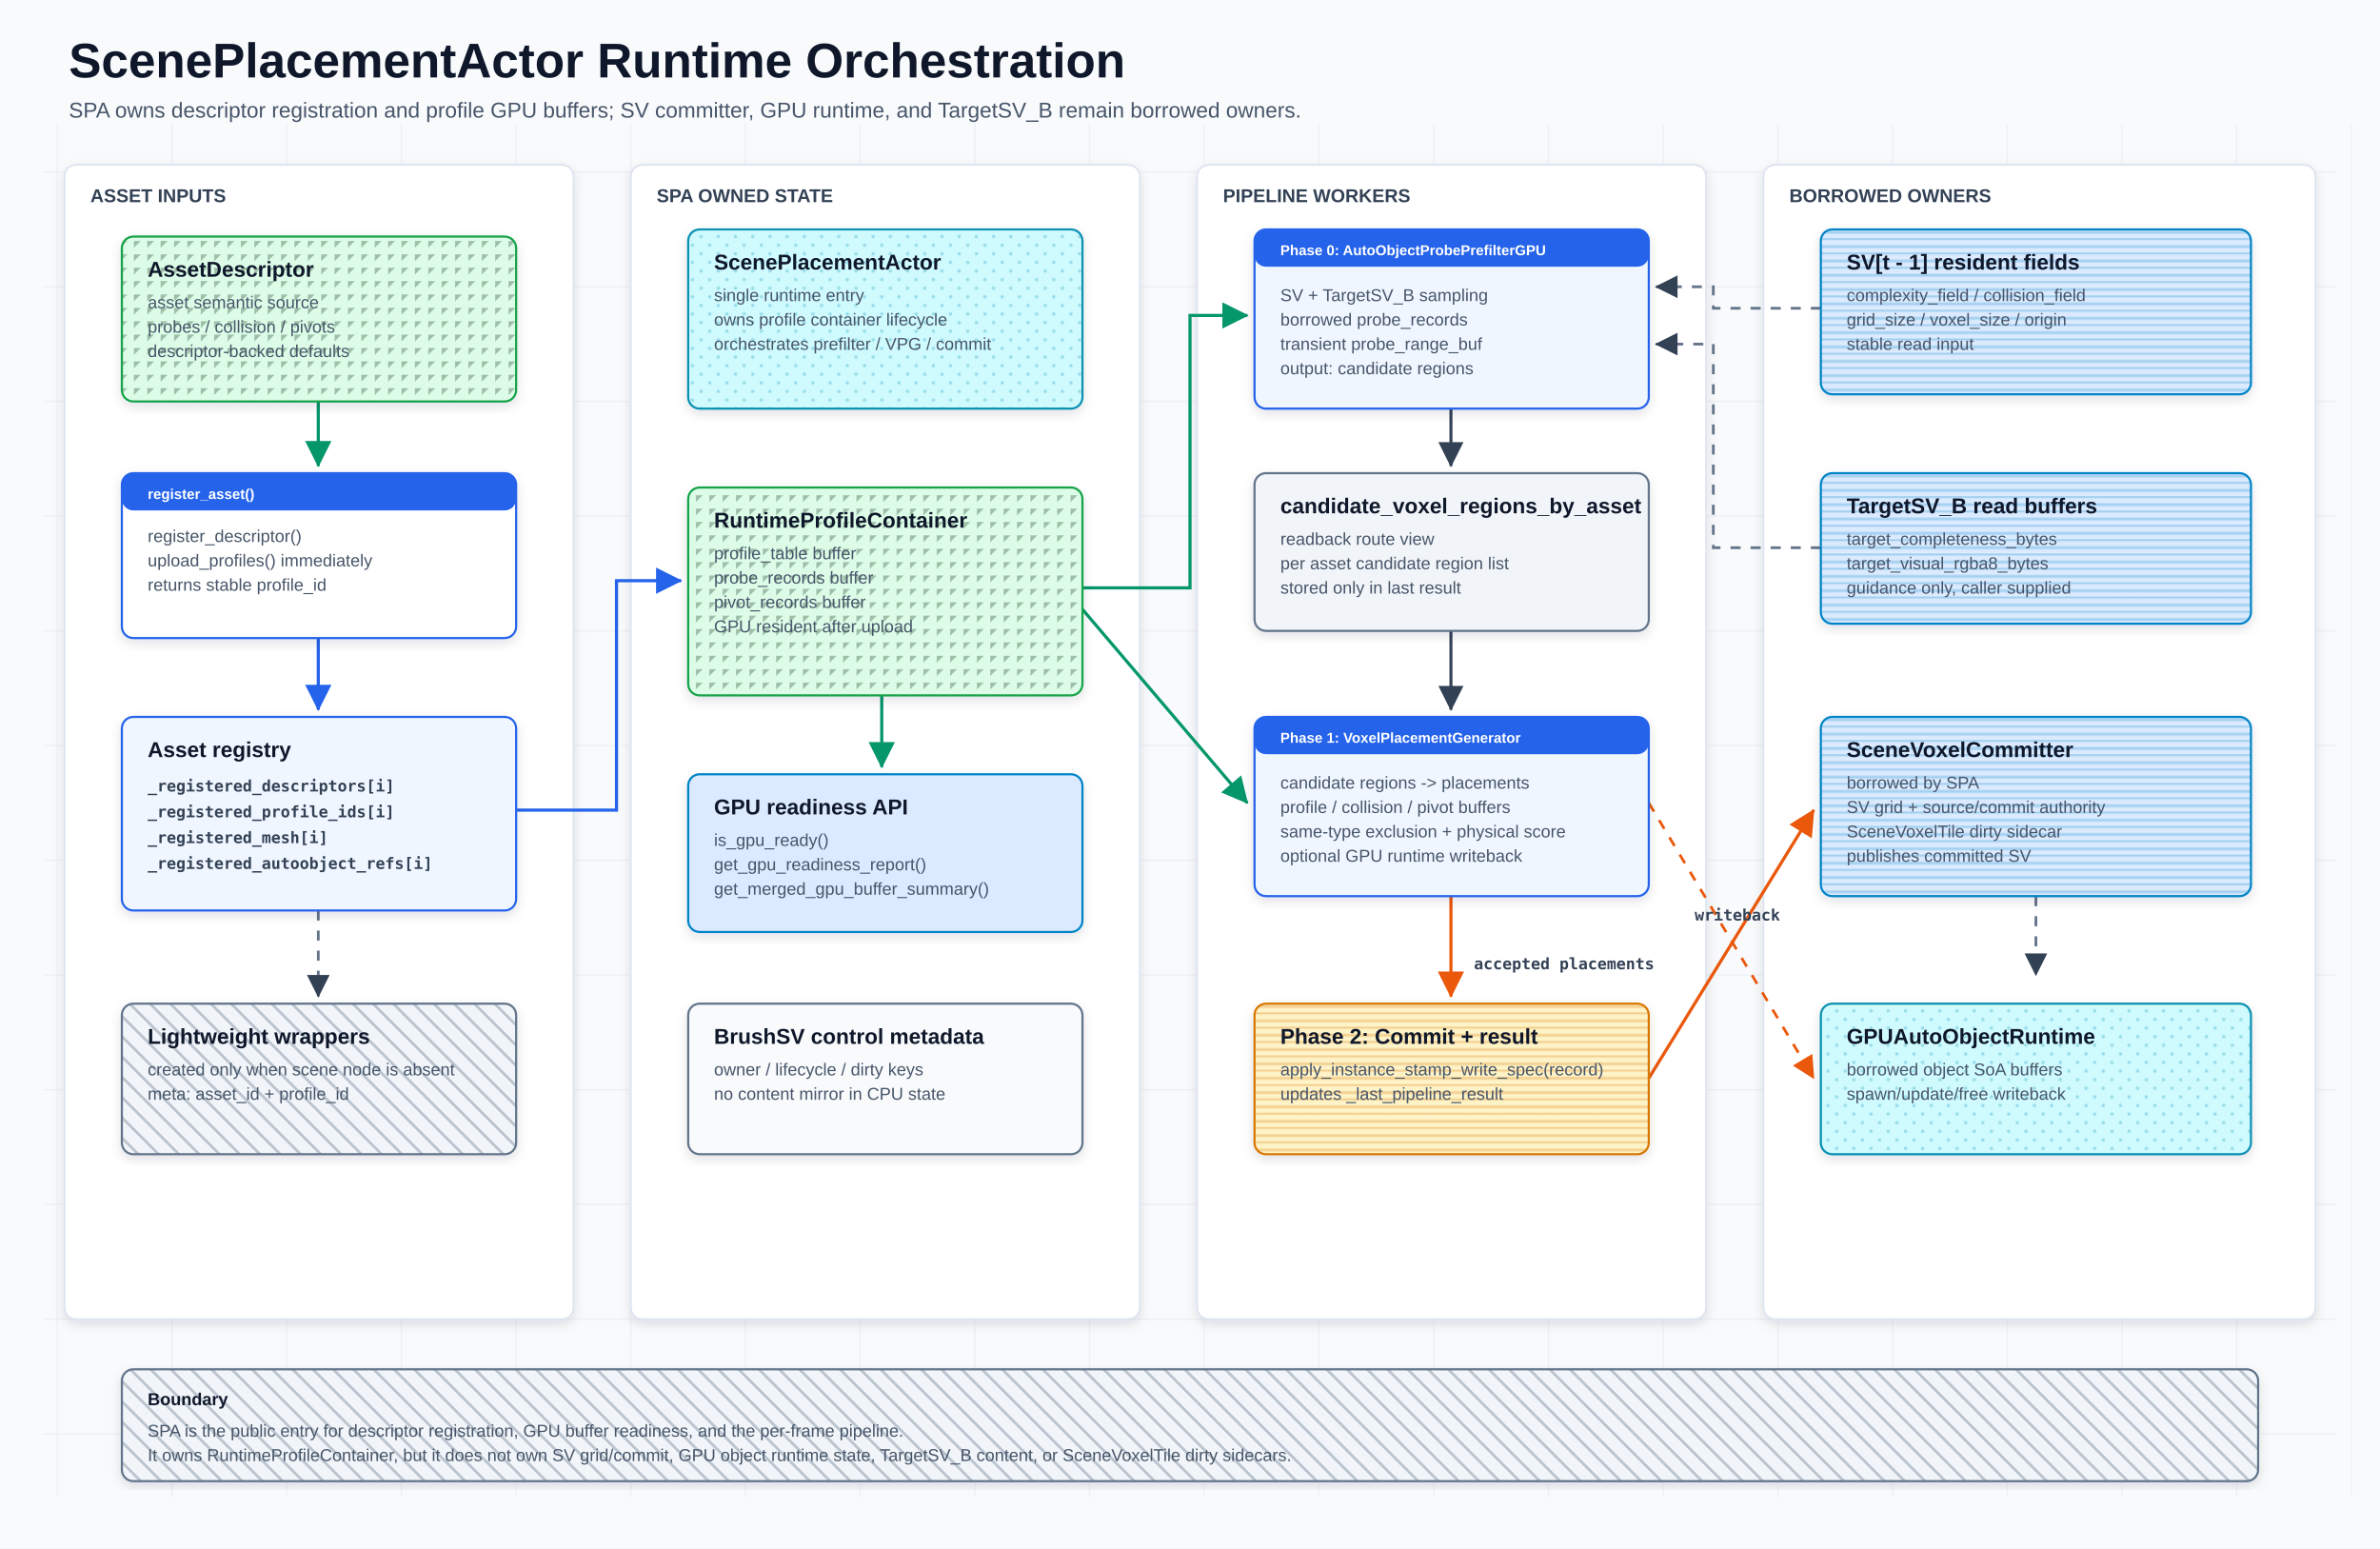
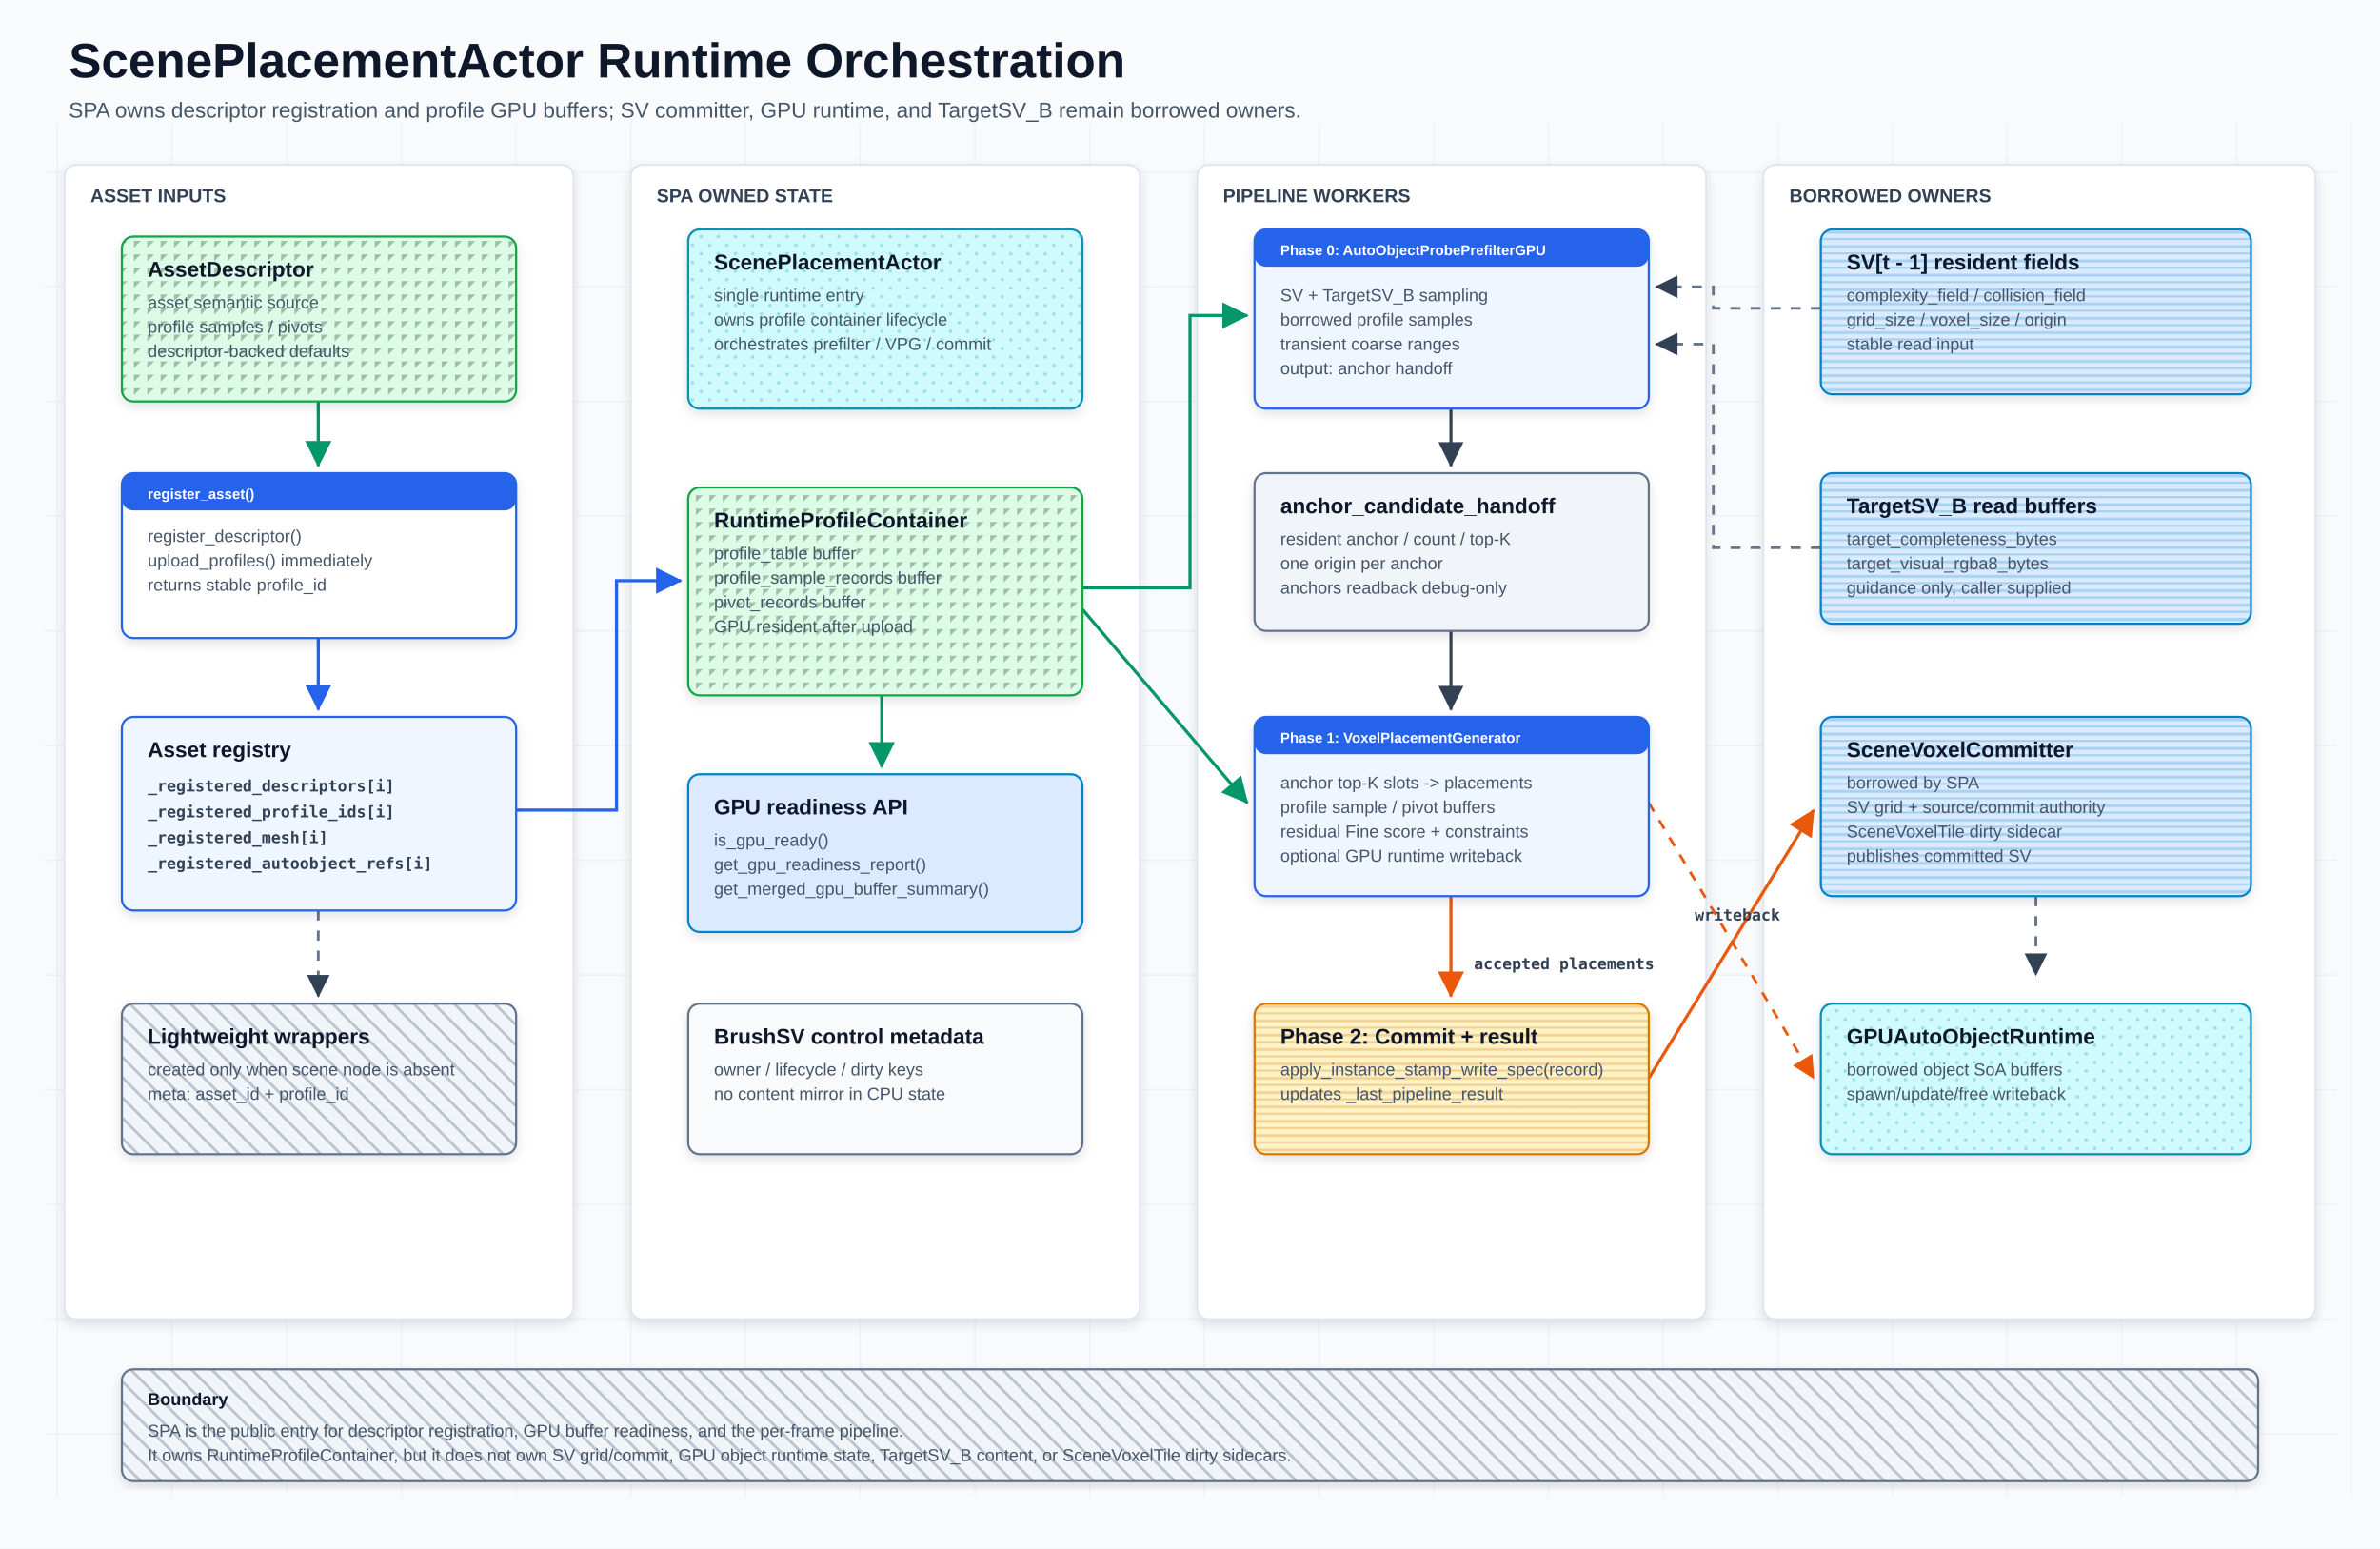
<svg xmlns="http://www.w3.org/2000/svg" width="1660" height="1080" viewBox="0 0 1660 1080" role="img" aria-labelledby="title desc">
  <defs>
    <marker id="arrow" viewBox="0 0 12 12" refX="10.5" refY="6" markerWidth="10" markerHeight="10" orient="auto">
      <path d="M1,1 L11,6 L1,11 Z" fill="#334155" />
    </marker>
    <marker id="arrow-blue" viewBox="0 0 12 12" refX="10.5" refY="6" markerWidth="10" markerHeight="10" orient="auto">
      <path d="M1,1 L11,6 L1,11 Z" fill="#2563eb" />
    </marker>
    <marker id="arrow-green" viewBox="0 0 12 12" refX="10.5" refY="6" markerWidth="10" markerHeight="10" orient="auto">
      <path d="M1,1 L11,6 L1,11 Z" fill="#059669" />
    </marker>
    <marker id="arrow-orange" viewBox="0 0 12 12" refX="10.5" refY="6" markerWidth="10" markerHeight="10" orient="auto">
      <path d="M1,1 L11,6 L1,11 Z" fill="#ea580c" />
    </marker>
    <filter id="shadow" x="-8%" y="-8%" width="116%" height="116%">
      <feDropShadow dx="0" dy="3" stdDeviation="4" flood-color="#0f172a" flood-opacity="0.12" />
    </filter>
    <pattern id="autoobject-dot-bg" patternUnits="userSpaceOnUse" width="12" height="12">
      <rect width="12" height="12" fill="#cffafe" />
      <circle cx="3" cy="3" r="1.25" fill="#0891b2" opacity="0.256" />
      <circle cx="9" cy="9" r="1.25" fill="#0891b2" opacity="0.256" />
    </pattern>
    <pattern id="descriptor-grid" patternUnits="userSpaceOnUse" width="9.333" height="9.333">
      <rect width="9.333" height="9.333" fill="#dcfce7" />
      <path d="M4.667 0H0V4.667" stroke="#16a34a" stroke-width="0.333" opacity="0.258" />
      <path d="M0 4.667L4.667 0" stroke="#16a34a" stroke-width="0.333" opacity="0.258" />
    </pattern>
    <pattern id="sv-stripe-blue" patternUnits="userSpaceOnUse" width="10" height="10">
      <rect width="10" height="10" fill="#dbeafe" />
      <rect y="1" width="10" height="2" fill="#0284c7" opacity="0.235" />
      <rect y="6" width="10" height="1.5" fill="#0284c7" opacity="0.235" />
    </pattern>
    <pattern id="sv-stripe-amber" patternUnits="userSpaceOnUse" width="10" height="10">
      <rect width="10" height="10" fill="#fef3c7" />
      <rect y="1" width="10" height="2" fill="#d97706" opacity="0.264" />
      <rect y="6" width="10" height="1.5" fill="#d97706" opacity="0.264" />
    </pattern>
    <pattern id="legacy-hatch" patternUnits="userSpaceOnUse" width="10" height="10" patternTransform="rotate(45)">
      <rect width="10" height="10" fill="#f1f5f9" />
      <rect x="0" y="0" width="10" height="2" fill="#64748b" opacity="0.362" />
    </pattern>
  </defs>
  <style>
    :root { color-scheme: light; }
    .bg { fill: #f8fafc; }
    .grid { stroke: #e2e8f0; stroke-width: 1; opacity: 0.7; }
    .title { fill: #0f172a; font: 700 34px "Segoe UI", "Microsoft YaHei", Arial, sans-serif; letter-spacing: 0; }
    .subtitle { fill: #475569; font: 500 15px "Segoe UI", "Microsoft YaHei", Arial, sans-serif; letter-spacing: 0; }
    .lane-title { fill: #334155; font: 700 13px "Segoe UI", "Microsoft YaHei", Arial, sans-serif; letter-spacing: 0; }
    .node-title { fill: #0f172a; font: 700 15px "Segoe UI", "Microsoft YaHei", Arial, sans-serif; letter-spacing: 0; }
    .small { fill: #475569; font: 500 12px "Segoe UI", "Microsoft YaHei", Arial, sans-serif; letter-spacing: 0; }
    .mono { fill: #334155; font: 600 11px Consolas, "Cascadia Mono", monospace; letter-spacing: 0; }
    .tag { fill: #ffffff; font: 700 10px "Segoe UI", "Microsoft YaHei", Arial, sans-serif; letter-spacing: 0; }
    .note-text { fill: #0f172a; font: 600 12px "Segoe UI", "Microsoft YaHei", Arial, sans-serif; letter-spacing: 0; }
    .lane { fill: #ffffff; stroke: #dbe3ef; stroke-width: 1.2; filter: url(#shadow); }
    .node { stroke-width: 1.5; filter: url(#shadow); }
    .edge { stroke: #334155; stroke-width: 2.1; fill: none; marker-end: url(#arrow); }
    .edge-blue { stroke: #2563eb; stroke-width: 2.2; fill: none; marker-end: url(#arrow-blue); }
    .edge-green { stroke: #059669; stroke-width: 2.2; fill: none; marker-end: url(#arrow-green); }
    .edge-orange { stroke: #ea580c; stroke-width: 2.2; fill: none; marker-end: url(#arrow-orange); }
    .edge-dash { stroke: #64748b; stroke-width: 1.9; fill: none; stroke-dasharray: 7 7; marker-end: url(#arrow); }
    .edge-dash-orange { stroke: #ea580c; stroke-width: 1.9; fill: none; stroke-dasharray: 7 7; marker-end: url(#arrow-orange); }
  </style>
  <rect class="bg" x="0" y="0" width="1660" height="1080" />
  <g opacity="0.65">
    <line class="grid" x1="40" y1="86" x2="40" y2="1044" />
    <line class="grid" x1="120" y1="86" x2="120" y2="1044" />
    <line class="grid" x1="200" y1="86" x2="200" y2="1044" />
    <line class="grid" x1="280" y1="86" x2="280" y2="1044" />
    <line class="grid" x1="360" y1="86" x2="360" y2="1044" />
    <line class="grid" x1="440" y1="86" x2="440" y2="1044" />
    <line class="grid" x1="520" y1="86" x2="520" y2="1044" />
    <line class="grid" x1="600" y1="86" x2="600" y2="1044" />
    <line class="grid" x1="680" y1="86" x2="680" y2="1044" />
    <line class="grid" x1="760" y1="86" x2="760" y2="1044" />
    <line class="grid" x1="840" y1="86" x2="840" y2="1044" />
    <line class="grid" x1="920" y1="86" x2="920" y2="1044" />
    <line class="grid" x1="1000" y1="86" x2="1000" y2="1044" />
    <line class="grid" x1="1080" y1="86" x2="1080" y2="1044" />
    <line class="grid" x1="1160" y1="86" x2="1160" y2="1044" />
    <line class="grid" x1="1240" y1="86" x2="1240" y2="1044" />
    <line class="grid" x1="1320" y1="86" x2="1320" y2="1044" />
    <line class="grid" x1="1400" y1="86" x2="1400" y2="1044" />
    <line class="grid" x1="1480" y1="86" x2="1480" y2="1044" />
    <line class="grid" x1="1560" y1="86" x2="1560" y2="1044" />
    <line class="grid" x1="1640" y1="86" x2="1640" y2="1044" />
    <line class="grid" x1="30" y1="120" x2="1630" y2="120" />
    <line class="grid" x1="30" y1="200" x2="1630" y2="200" />
    <line class="grid" x1="30" y1="280" x2="1630" y2="280" />
    <line class="grid" x1="30" y1="360" x2="1630" y2="360" />
    <line class="grid" x1="30" y1="440" x2="1630" y2="440" />
    <line class="grid" x1="30" y1="520" x2="1630" y2="520" />
    <line class="grid" x1="30" y1="600" x2="1630" y2="600" />
    <line class="grid" x1="30" y1="680" x2="1630" y2="680" />
    <line class="grid" x1="30" y1="760" x2="1630" y2="760" />
    <line class="grid" x1="30" y1="840" x2="1630" y2="840" />
    <line class="grid" x1="30" y1="920" x2="1630" y2="920" />
    <line class="grid" x1="30" y1="1000" x2="1630" y2="1000" />
  </g>
  <text class="title" x="48" y="54">ScenePlacementActor Runtime Orchestration</text>
  <text class="subtitle" x="48" y="82">SPA owns descriptor registration and profile GPU buffers; SV committer, GPU runtime, and TargetSV_B remain borrowed owners.</text>
  <g>
    <rect class="lane" x="45" y="115" width="355" height="805" rx="8" />
    <text class="lane-title" x="63" y="141">ASSET INPUTS</text>
    <rect class="lane" x="440" y="115" width="355" height="805" rx="8" />
    <text class="lane-title" x="458" y="141">SPA OWNED STATE</text>
    <rect class="lane" x="835" y="115" width="355" height="805" rx="8" />
    <text class="lane-title" x="853" y="141">PIPELINE WORKERS</text>
    <rect class="lane" x="1230" y="115" width="385" height="805" rx="8" />
    <text class="lane-title" x="1248" y="141">BORROWED OWNERS</text>
  </g>
  <g>
    <path class="edge-green" d="M 222 280 L 222 325" />
    <path class="edge-blue" d="M 222 445 L 222 495" />
    <path class="edge-blue" d="M 360 565 L 430 565 L 430 405 L 475 405" />
    <path class="edge-dash" d="M 222 635 L 222 695" />
    <path class="edge-green" d="M 615 485 L 615 535" />
    <path class="edge-green" d="M 755 410 L 830 410 L 830 220 L 870 220" />
    <path class="edge-green" d="M 755 425 L 870 560" />
    <path class="edge-dash" d="M 1270 215 L 1195 215 L 1195 200 L 1155 200" />
    <path class="edge-dash" d="M 1270 382 L 1195 382 L 1195 240 L 1155 240" />
    <path class="edge" d="M 1012 285 L 1012 325" />
    <path class="edge" d="M 1012 440 L 1012 495" />
    <path class="edge-orange" d="M 1012 625 L 1012 695" />
    <path class="edge-orange" d="M 1150 752 L 1265 565" />
    <path class="edge-dash-orange" d="M 1150 560 L 1265 752" />
    <path class="edge-dash" d="M 1420 625 L 1420 680" />
    <text class="mono" x="642" y="396">profile buffers</text>
    <text class="mono" x="1028" y="676">accepted placements</text>
    <text class="mono" x="1182" y="642">writeback</text>
  </g>
  <g>
    <g id="descriptor-source">
      <rect class="node" x="85" y="165" width="275" height="115" rx="8" fill="url(#descriptor-grid)" stroke="#16a34a" />
      <text class="node-title" x="103" y="193">AssetDescriptor</text>
      <text class="small">
        <tspan x="103" y="215">asset semantic source</tspan>
-         <tspan x="103" y="232">probes / collision / pivots</tspan>
+         <tspan x="103" y="232">profile samples / pivots</tspan>
        <tspan x="103" y="249">descriptor-backed defaults</tspan>
      </text>
    </g>
    <g id="register-asset">
      <rect class="node" x="85" y="330" width="275" height="115" rx="8" fill="#ffffff" stroke="#2563eb" />
      <rect x="85" y="330" width="275" height="26" rx="8" fill="#2563eb" />
      <text class="tag" x="103" y="348">register_asset()</text>
      <text class="small">
        <tspan x="103" y="378">register_descriptor()</tspan>
        <tspan x="103" y="395">upload_profiles() immediately</tspan>
        <tspan x="103" y="412">returns stable profile_id</tspan>
      </text>
    </g>
    <g id="asset-registry">
      <rect class="node" x="85" y="500" width="275" height="135" rx="8" fill="#eff6ff" stroke="#2563eb" />
      <text class="node-title" x="103" y="528">Asset registry</text>
      <text class="mono">
        <tspan x="103" y="552">_registered_descriptors[i]</tspan>
        <tspan x="103" y="570">_registered_profile_ids[i]</tspan>
        <tspan x="103" y="588">_registered_mesh[i]</tspan>
        <tspan x="103" y="606">_registered_autoobject_refs[i]</tspan>
      </text>
    </g>
    <g id="lightweight-wrapper-cache">
      <rect class="node" x="85" y="700" width="275" height="105" rx="8" fill="url(#legacy-hatch)" stroke="#64748b" />
      <text class="node-title" x="103" y="728">Lightweight wrappers</text>
      <text class="small">
        <tspan x="103" y="750">created only when scene node is absent</tspan>
        <tspan x="103" y="767">meta: asset_id + profile_id</tspan>
      </text>
    </g>
    <g id="scene-placement-actor">
      <rect class="node" x="480" y="160" width="275" height="125" rx="8" fill="url(#autoobject-dot-bg)" stroke="#0891b2" />
      <text class="node-title" x="498" y="188">ScenePlacementActor</text>
      <text class="small">
        <tspan x="498" y="210">single runtime entry</tspan>
        <tspan x="498" y="227">owns profile container lifecycle</tspan>
        <tspan x="498" y="244">orchestrates prefilter / VPG / commit</tspan>
      </text>
    </g>
    <g id="runtime-profile-container">
      <rect class="node" x="480" y="340" width="275" height="145" rx="8" fill="url(#descriptor-grid)" stroke="#16a34a" />
      <text class="node-title" x="498" y="368">RuntimeProfileContainer</text>
      <text class="small">
        <tspan x="498" y="390">profile_table buffer</tspan>
-         <tspan x="498" y="407">probe_records buffer</tspan>
+         <tspan x="498" y="407">profile_sample_records buffer</tspan>
        <tspan x="498" y="424">pivot_records buffer</tspan>
        <tspan x="498" y="441">GPU resident after upload</tspan>
      </text>
    </g>
    <g id="gpu-readiness-api">
      <rect class="node" x="480" y="540" width="275" height="110" rx="8" fill="#dbeafe" stroke="#0284c7" />
      <text class="node-title" x="498" y="568">GPU readiness API</text>
      <text class="small">
        <tspan x="498" y="590">is_gpu_ready()</tspan>
        <tspan x="498" y="607">get_gpu_readiness_report()</tspan>
        <tspan x="498" y="624">get_merged_gpu_buffer_summary()</tspan>
      </text>
    </g>
    <g id="brush-control-metadata">
      <rect class="node" x="480" y="700" width="275" height="105" rx="8" fill="#f8fafc" stroke="#64748b" />
      <text class="node-title" x="498" y="728">BrushSV control metadata</text>
      <text class="small">
        <tspan x="498" y="750">owner / lifecycle / dirty keys</tspan>
        <tspan x="498" y="767">no content mirror in CPU state</tspan>
      </text>
    </g>
    <g id="prefilter-worker">
      <rect class="node" x="875" y="160" width="275" height="125" rx="8" fill="#eff6ff" stroke="#2563eb" />
      <rect x="875" y="160" width="275" height="26" rx="8" fill="#2563eb" />
      <text class="tag" x="893" y="178">Phase 0: AutoObjectProbePrefilterGPU</text>
      <text class="small">
        <tspan x="893" y="210">SV + TargetSV_B sampling</tspan>
-         <tspan x="893" y="227">borrowed probe_records</tspan>
-         <tspan x="893" y="244">transient probe_range_buf</tspan>
-         <tspan x="893" y="261">output: candidate regions</tspan>
-       </text>
-     </g>
-     <g id="candidate-regions">
+         <tspan x="893" y="227">borrowed profile samples</tspan>
+         <tspan x="893" y="244">transient coarse ranges</tspan>
+         <tspan x="893" y="261">output: anchor handoff</tspan>
+       </text>
+     </g>
+     <g id="anchor-candidate-handoff">
      <rect class="node" x="875" y="330" width="275" height="110" rx="8" fill="#f1f5f9" stroke="#64748b" />
-       <text class="node-title" x="893" y="358">candidate_voxel_regions_by_asset</text>
-       <text class="small">
-         <tspan x="893" y="380">readback route view</tspan>
-         <tspan x="893" y="397">per asset candidate region list</tspan>
-         <tspan x="893" y="414">stored only in last result</tspan>
+       <text class="node-title" x="893" y="358">anchor_candidate_handoff</text>
+       <text class="small">
+         <tspan x="893" y="380">resident anchor / count / top-K</tspan>
+         <tspan x="893" y="397">one origin per anchor</tspan>
+         <tspan x="893" y="414">anchors readback debug-only</tspan>
      </text>
    </g>
    <g id="placement-worker">
      <rect class="node" x="875" y="500" width="275" height="125" rx="8" fill="#eff6ff" stroke="#2563eb" />
      <rect x="875" y="500" width="275" height="26" rx="8" fill="#2563eb" />
      <text class="tag" x="893" y="518">Phase 1: VoxelPlacementGenerator</text>
      <text class="small">
-         <tspan x="893" y="550">candidate regions -&gt; placements</tspan>
-         <tspan x="893" y="567">profile / collision / pivot buffers</tspan>
-         <tspan x="893" y="584">same-type exclusion + physical score</tspan>
+         <tspan x="893" y="550">anchor top-K slots -&gt; placements</tspan>
+         <tspan x="893" y="567">profile sample / pivot buffers</tspan>
+         <tspan x="893" y="584">residual Fine score + constraints</tspan>
        <tspan x="893" y="601">optional GPU runtime writeback</tspan>
      </text>
    </g>
    <g id="commit-result">
      <rect class="node" x="875" y="700" width="275" height="105" rx="8" fill="url(#sv-stripe-amber)" stroke="#d97706" />
      <text class="node-title" x="893" y="728">Phase 2: Commit + result</text>
      <text class="small">
        <tspan x="893" y="750">apply_instance_stamp_write_spec(record)</tspan>
        <tspan x="893" y="767">updates _last_pipeline_result</tspan>
      </text>
    </g>
    <g id="sv-resident-fields">
      <rect class="node" x="1270" y="160" width="300" height="115" rx="8" fill="url(#sv-stripe-blue)" stroke="#0284c7" />
      <text class="node-title" x="1288" y="188">SV[t - 1] resident fields</text>
      <text class="small">
        <tspan x="1288" y="210">complexity_field / collision_field</tspan>
        <tspan x="1288" y="227">grid_size / voxel_size / origin</tspan>
        <tspan x="1288" y="244">stable read input</tspan>
      </text>
    </g>
    <g id="target-read-buffers">
      <rect class="node" x="1270" y="330" width="300" height="105" rx="8" fill="url(#sv-stripe-blue)" stroke="#0284c7" />
      <text class="node-title" x="1288" y="358">TargetSV_B read buffers</text>
      <text class="small">
        <tspan x="1288" y="380">target_completeness_bytes</tspan>
        <tspan x="1288" y="397">target_visual_rgba8_bytes</tspan>
        <tspan x="1288" y="414">guidance only, caller supplied</tspan>
      </text>
    </g>
    <g id="scene-voxel-committer">
      <rect class="node" x="1270" y="500" width="300" height="125" rx="8" fill="url(#sv-stripe-blue)" stroke="#0284c7" />
      <text class="node-title" x="1288" y="528">SceneVoxelCommitter</text>
      <text class="small">
        <tspan x="1288" y="550">borrowed by SPA</tspan>
        <tspan x="1288" y="567">SV grid + source/commit authority</tspan>
        <tspan x="1288" y="584">SceneVoxelTile dirty sidecar</tspan>
        <tspan x="1288" y="601">publishes committed SV</tspan>
      </text>
    </g>
    <g id="gpu-autoobject-runtime">
      <rect class="node" x="1270" y="700" width="300" height="105" rx="8" fill="url(#autoobject-dot-bg)" stroke="#0891b2" />
      <text class="node-title" x="1288" y="728">GPUAutoObjectRuntime</text>
      <text class="small">
        <tspan x="1288" y="750">borrowed object SoA buffers</tspan>
        <tspan x="1288" y="767">spawn/update/free writeback</tspan>
      </text>
    </g>
  </g>
  <g>
    <rect class="node" x="85" y="955" width="1490" height="78" rx="8" fill="url(#legacy-hatch)" stroke="#64748b" />
    <text class="note-text" x="103" y="980">Boundary</text>
    <text class="small">
      <tspan x="103" y="1002">SPA is the public entry for descriptor registration, GPU buffer readiness, and the per-frame pipeline.</tspan>
      <tspan x="103" y="1019">It owns RuntimeProfileContainer, but it does not own SV grid/commit, GPU object runtime state, TargetSV_B content, or SceneVoxelTile dirty sidecars.</tspan>
    </text>
  </g>
</svg>
